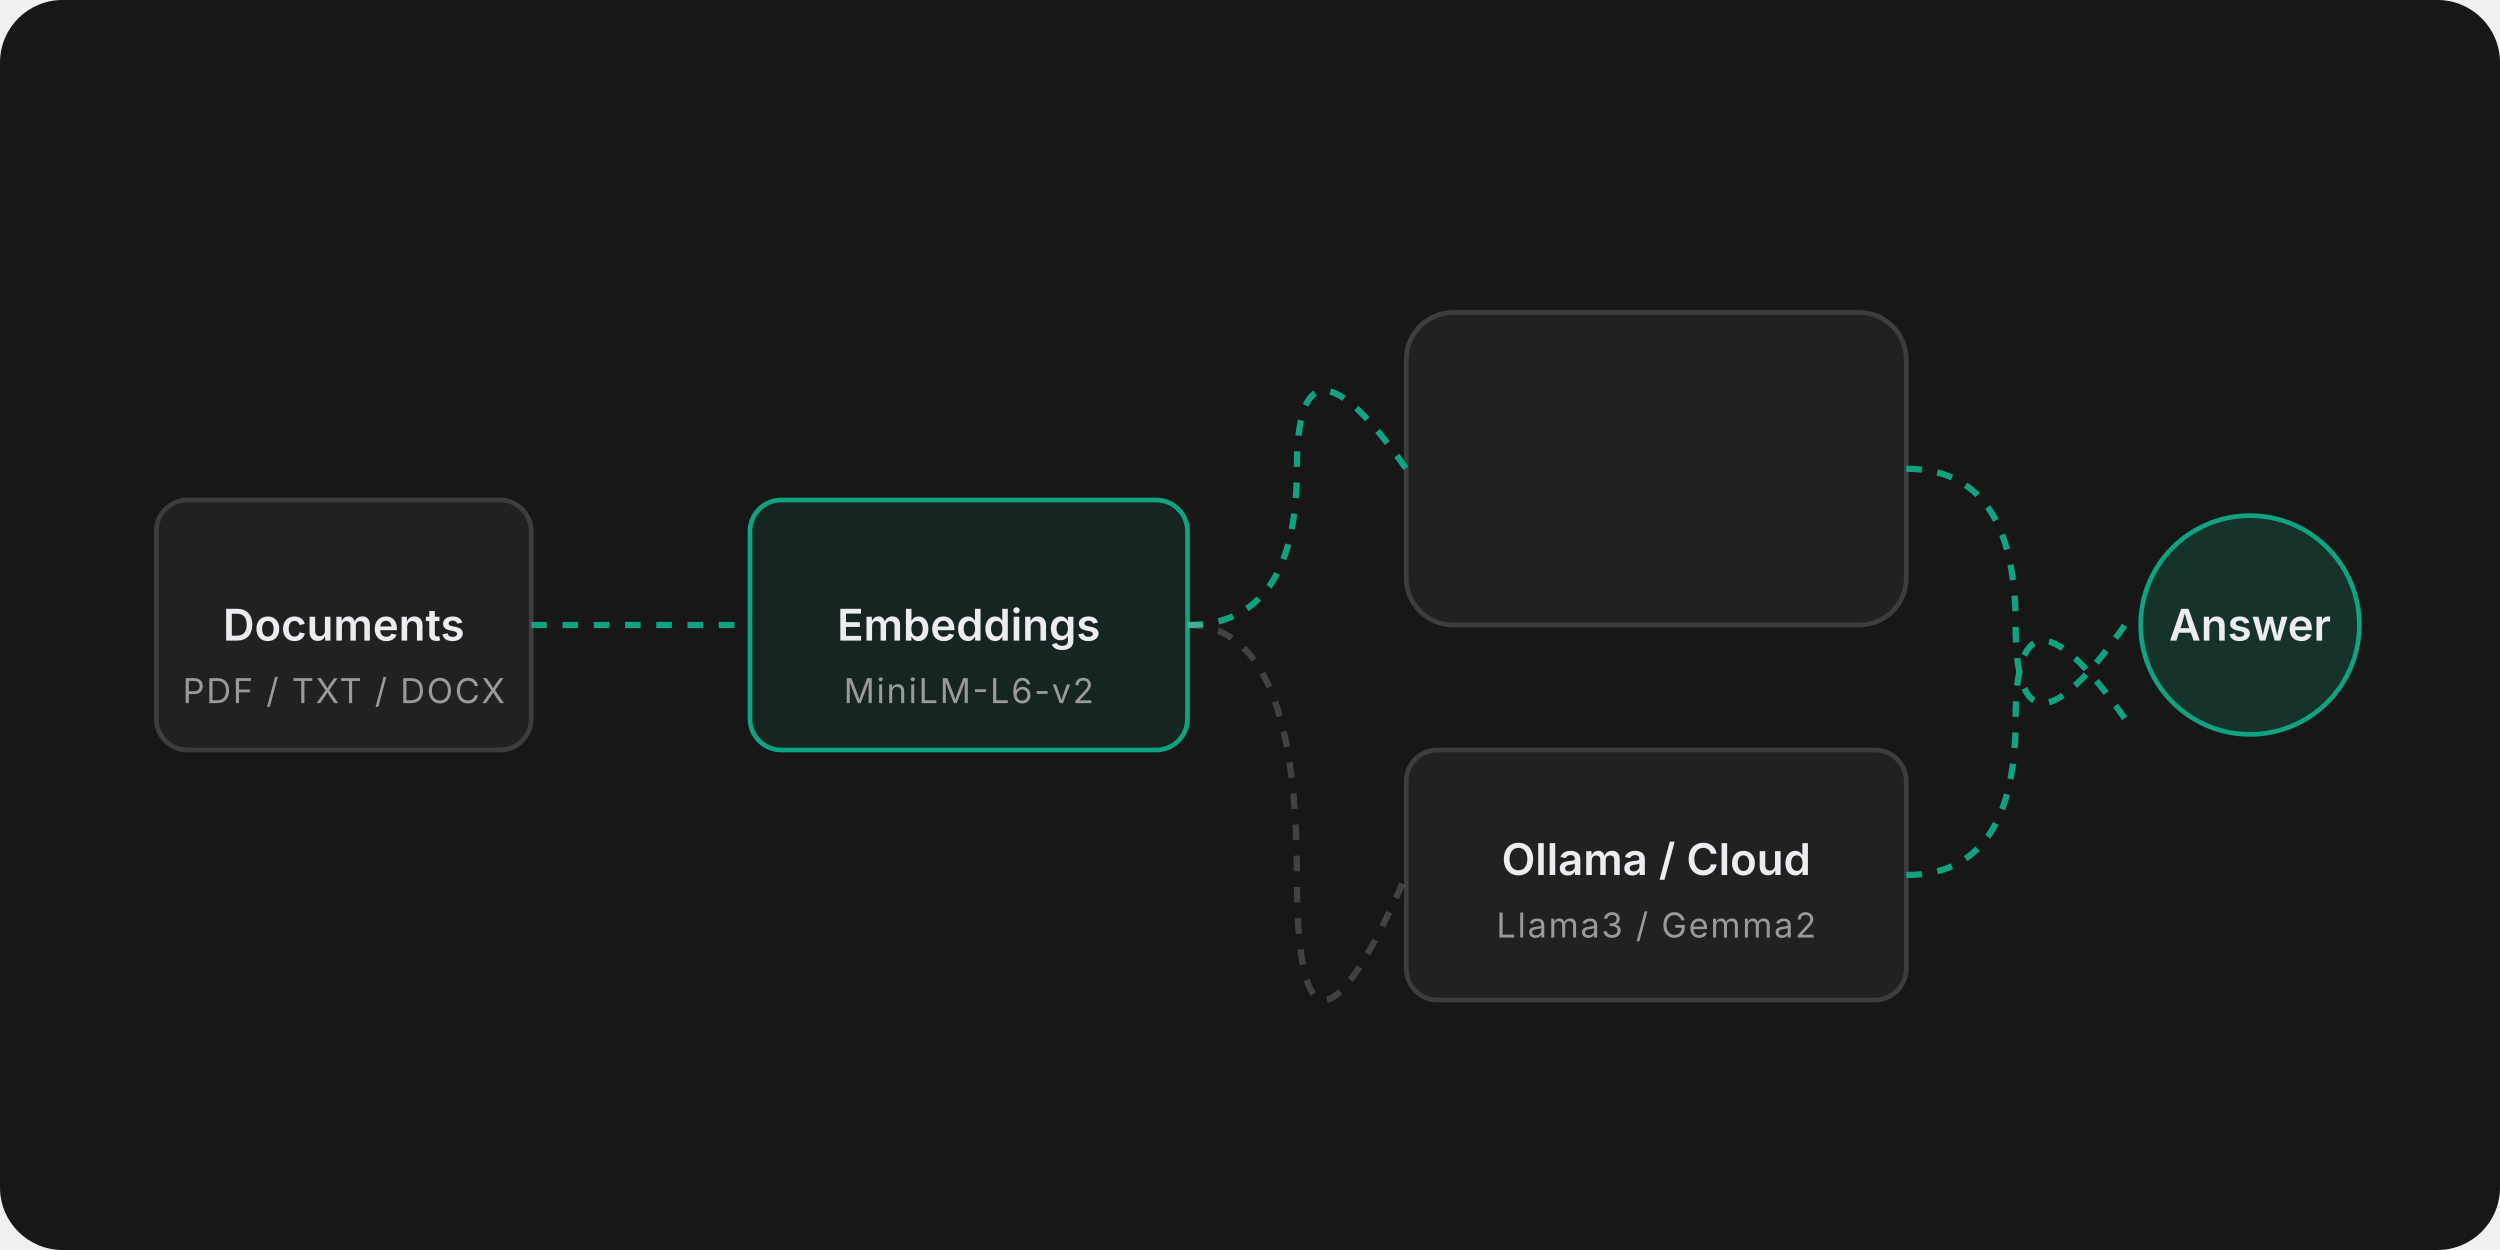
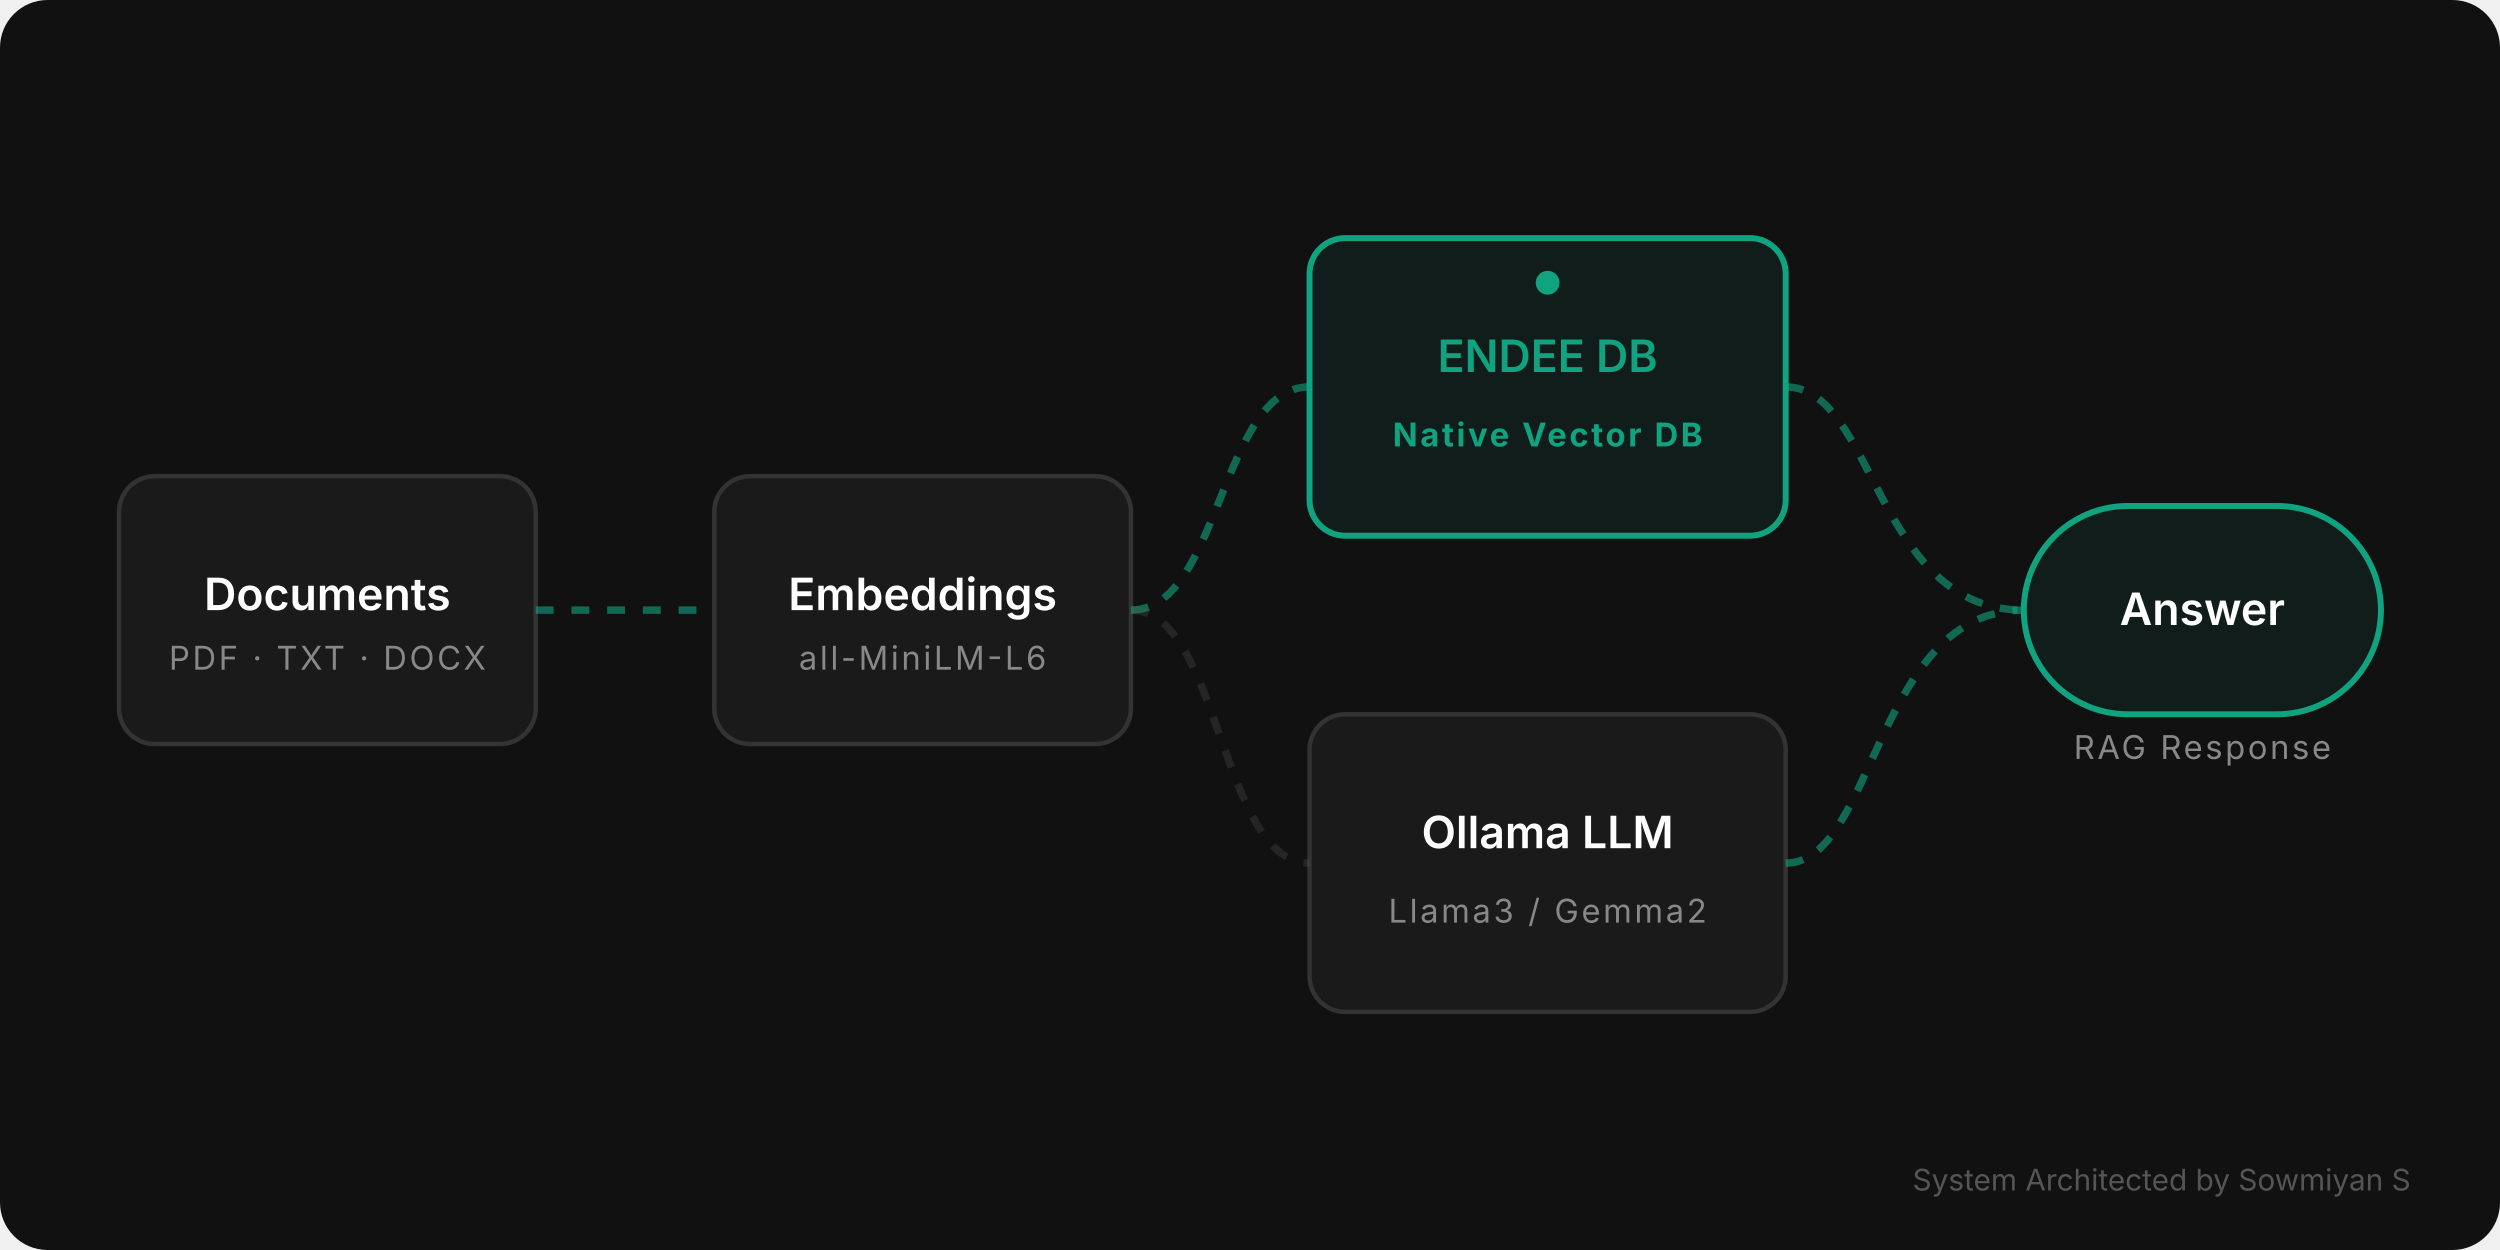
- <svg xmlns="http://www.w3.org/2000/svg" width="800" height="400" viewBox="0 0 800 400" fill="none">
-   <rect width="800" height="400" rx="20" fill="#171717" />
+ <svg xmlns="http://www.w3.org/2000/svg" width="840" height="420" viewBox="0 0 840 420" fill="none">
+   <rect width="840" height="420" rx="16" fill="#111111" />
  <style>
-     @keyframes flow {
-       0% { stroke-dashoffset: 20; opacity: 0.3; }
-       50% { opacity: 1; }
-       100% { stroke-dashoffset: 0; opacity: 0.3; }
-     }
-     @keyframes pulse {
-       0%, 100% { transform: scale(1); opacity: 1; }
-       50% { transform: scale(1.05); opacity: 0.8; }
-     }
-     .node { font-family: 'Inter', sans-serif; font-weight: 600; font-size: 14px; fill: #ECECF1; }
-     .label { font-family: 'Inter', sans-serif; font-size: 11px; fill: #9A9A9A; text-transform: uppercase; letter-spacing: 0.05em; }
-     .connector { stroke: #10A37F; stroke-width: 2; stroke-dasharray: 5 5; animation: flow 2s linear infinite; }
-     .box { stroke: #3D3D3D; stroke-width: 1.5; transition: all 0.3s; }
-     .accent-box { fill: rgba(16, 163, 127, 0.1); stroke: #10A37F; }
-     .pulse-node { animation: pulse 3s ease-in-out infinite; transform-origin: center; }
+     @font-face { font-family: 'Inter'; font-style: normal; }
+     @keyframes flow { 0% { stroke-dashoffset: 24; } 100% { stroke-dashoffset: 0; } }
+     @keyframes pulse { 0% { opacity: 0.6; } 50% { opacity: 1; } 100% { opacity: 0.6; } }
+     .node-text { font-family: 'Inter', system-ui, sans-serif; font-weight: 600; font-size: 15px; fill: #FFFFFF; }
+     .label-text { font-family: 'Inter', system-ui, sans-serif; font-size: 11px; fill: #888888; text-transform: uppercase; letter-spacing: 0.08em; }
+     .connector { stroke: #10A37F; stroke-width: 2.5; stroke-dasharray: 6 6; animation: flow 1.5s linear infinite; opacity: 0.6; }
+     .node-box { fill: #1A1A1A; stroke: #333333; stroke-width: 1.5; rx: 12; transition: all 0.3s; }
+     .highlight-box { fill: rgba(16, 163, 127, 0.08); stroke: #10A37F; stroke-width: 2; }
+     .credit-text { font-family: 'Inter', system-ui, sans-serif; font-size: 10px; fill: #555555; }
+     .pulse { animation: pulse 2s ease-in-out infinite; }
  </style>
-   <g transform="translate(50, 160)">
-     <rect class="box" width="120" height="80" rx="10" fill="#212121" />
-     <text x="60" y="45" text-anchor="middle" class="node">Documents</text>
-     <text x="60" y="65" text-anchor="middle" class="label">PDF / TXT / DOCX</text>
+   <defs>
+     <marker id="arrowhead" markerWidth="10" markerHeight="7" refX="9" refY="3.5" orient="auto">
+       <polygon points="0 0, 10 3.5, 0 7" fill="#10A37F" />
+     </marker>
+   </defs>
+   <g transform="translate(40, 160)">
+     <rect class="node-box" width="140" height="90" />
+     <text x="70" y="45" text-anchor="middle" class="node-text">Documents</text>
+     <text x="70" y="65" text-anchor="middle" class="label-text">PDF · TXT · DOCX</text>
  </g>
  <g transform="translate(240, 160)">
-     <rect class="box accent-box" width="140" height="80" rx="10" />
-     <text x="70" y="45" text-anchor="middle" class="node">Embeddings</text>
-     <text x="70" y="65" text-anchor="middle" class="label">MiniLM-L6-v2</text>
+     <rect class="node-box" width="140" height="90" />
+     <text x="70" y="45" text-anchor="middle" class="node-text">Embeddings</text>
+     <text x="70" y="65" text-anchor="middle" class="label-text">all-MiniLM-L6</text>
  </g>
-   <g transform="translate(450, 100)" class="pulse-node">
-     <rect class="box" width="160" height="100" rx="15" fill="#212121" stroke="#10A37F" stroke-width="2" />
-     <path d="M480 130 H580 M480 150 H580 M480 170 H580" stroke="#3D3D3D" stroke-width="2" />
-     <text x="530" y="145" text-anchor="middle" class="node" style="fill:#10A37F">ENDEE DB</text>
-     <text x="530" y="165" text-anchor="middle" class="label">Vector Index</text>
+   <g transform="translate(440, 80)">
+     <rect class="node-box highlight-box" width="160" height="100" />
+     <text x="80" y="45" text-anchor="middle" class="node-text" style="fill:#10A37F">ENDEE DB</text>
+     <text x="80" y="70" text-anchor="middle" class="label-text" style="fill:#10A37F; font-weight:700">Native Vector DB</text>
+     <circle cx="80" cy="15" r="4" fill="#10A37F" class="pulse" />
  </g>
-   <g transform="translate(450, 240)">
-     <rect class="box" width="160" height="80" rx="10" fill="#212121" />
-     <text x="80" y="40" text-anchor="middle" class="node">Ollama / Cloud</text>
-     <text x="80" y="60" text-anchor="middle" class="label">Llama3 / Gemma2</text>
+   <g transform="translate(440, 240)">
+     <rect class="node-box" width="160" height="100" />
+     <text x="80" y="45" text-anchor="middle" class="node-text">Ollama LLM</text>
+     <text x="80" y="70" text-anchor="middle" class="label-text">Llama3 / Gemma2</text>
  </g>
-   <g transform="translate(680, 160)">
-     <circle cx="40" cy="40" r="35" fill="rgba(16, 163, 127, 0.2)" stroke="#10A37F" stroke-width="1.5" />
-     <text x="40" y="45" text-anchor="middle" class="node">Answer</text>
+   <g transform="translate(680, 170)">
+     <rect class="node-box highlight-box" width="120" height="70" style="rx:35" />
+     <text x="60" y="40" text-anchor="middle" class="node-text">Answer</text>
+     <text x="60" y="85" text-anchor="middle" class="label-text">RAG Response</text>
  </g>
-   <line x1="170" y1="200" x2="240" y2="200" class="connector" />
-   <path d="M380 200 Q415 200 415 150 T450 150" class="connector" fill="none" />
-   <path d="M610 150 Q645 150 645 200 T680 200" class="connector" fill="none" />
-   <path d="M610 280 Q645 280 645 230 T680 230" class="connector" fill="none" style="animation-delay: 1s;" />
-   <path d="M380 200 Q415 200 415 280 T450 280" class="connector" fill="none" style="stroke:#ECECF1; opacity:0.2;" />
+   <path d="M180 205 H240" class="connector" />
+   <path d="M380 205 C410 205 410 130 440 130" class="connector" fill="none" />
+   <path d="M380 205 C410 205 410 290 440 290" class="connector" fill="none" style="stroke:#555555; animation:none; opacity:0.3" />
+   <path d="M600 130 C630 130 630 205 680 205" class="connector" fill="none" />
+   <path d="M600 290 C630 290 630 205 680 205" class="connector" fill="none" style="animation-delay: 0.75s" />
+   <text x="810" y="400" text-anchor="end" class="credit-text">System Architected by Sowmiyan S</text>
</svg>
